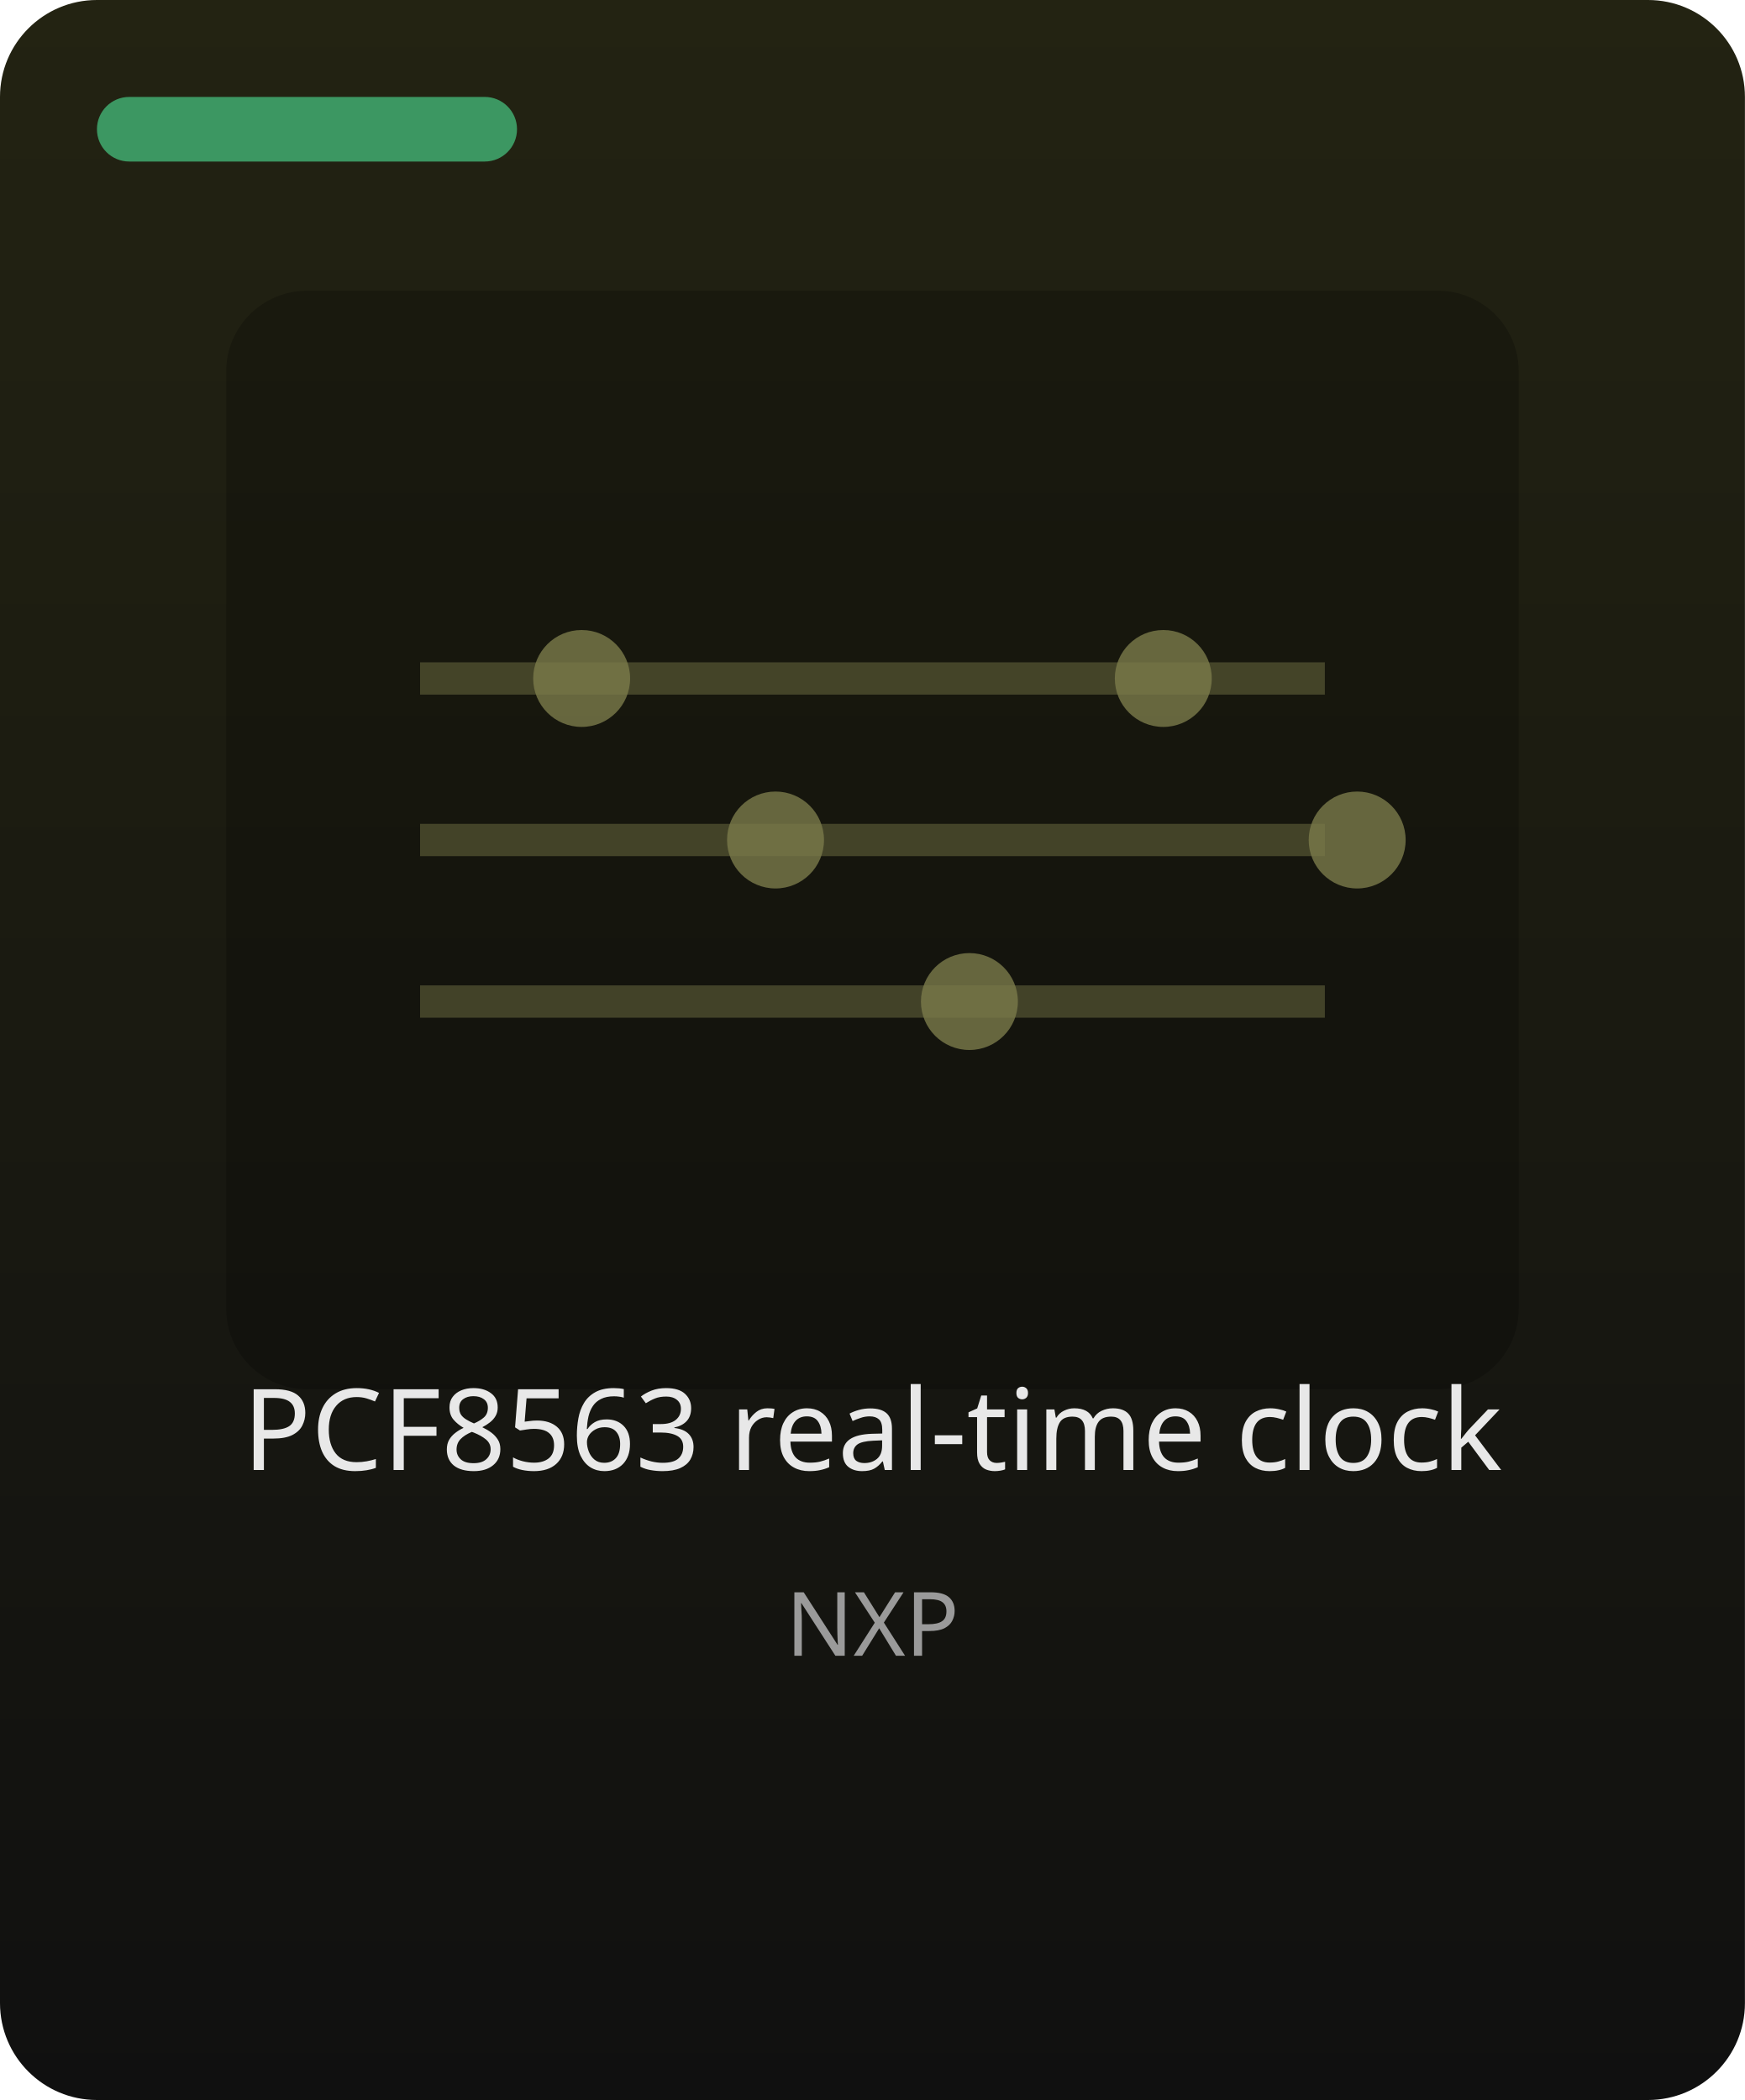
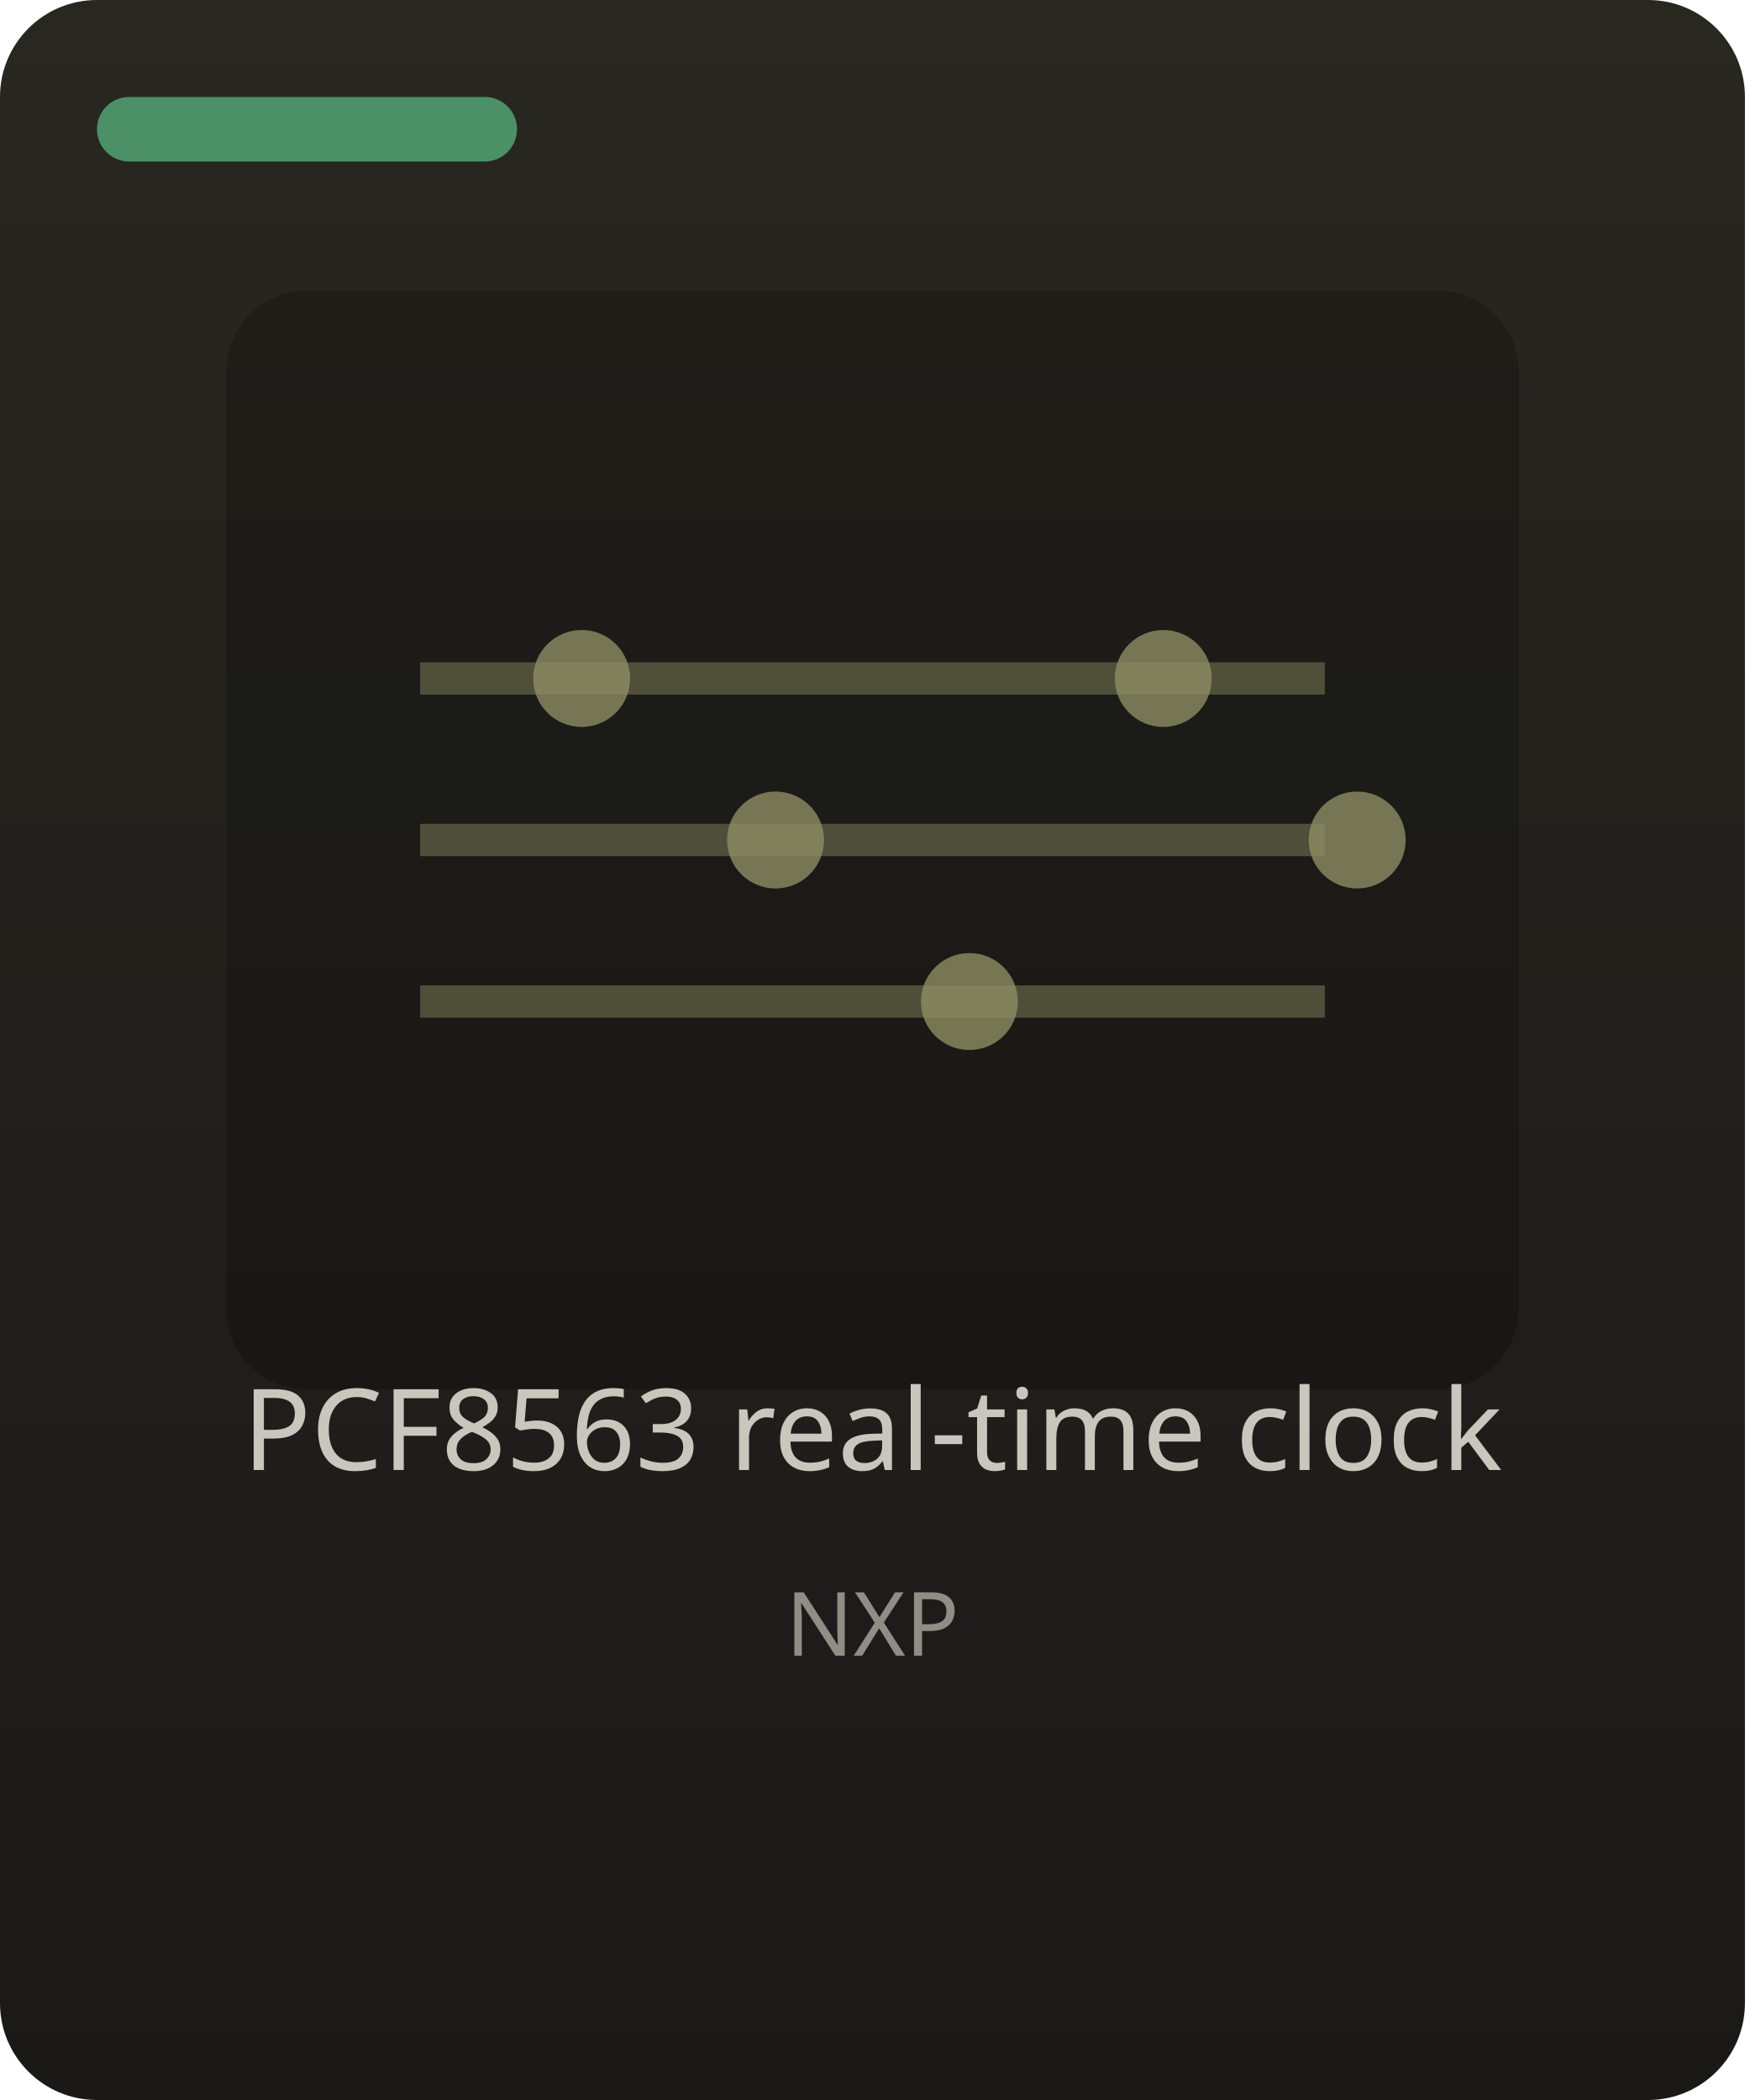
<svg xmlns="http://www.w3.org/2000/svg" viewBox="0 0 216 260" width="216" height="260" role="img" aria-label="PCF8563 real-time clock">
  <defs>
    <linearGradient id="g" x1="0" y1="0" x2="0" y2="1">
-       <stop offset="0" stop-color="#232312" />
-       <stop offset="1" stop-color="#101010" />
+       <stop offset="0" stop-color="#282720" />
+       <stop offset="1" stop-color="#1a1918" />
    </linearGradient>
  </defs>
  <rect width="216" height="260" rx="12" fill="url(#g)" />
  <rect x="28" y="36" width="160" height="136" rx="10" fill="#000" opacity=".22" />
-   <path d="M52 84 h112 M52 104 h112 M52 124 h112" stroke="#7a7a4a" stroke-width="4" opacity=".45" />
-   <circle cx="72" cy="84" r="6" fill="#7a7a4a" opacity=".8" />
-   <circle cx="96" cy="104" r="6" fill="#7a7a4a" opacity=".8" />
-   <circle cx="120" cy="124" r="6" fill="#7a7a4a" opacity=".8" />
-   <circle cx="144" cy="84" r="6" fill="#7a7a4a" opacity=".8" />
-   <circle cx="168" cy="104" r="6" fill="#7a7a4a" opacity=".8" />
-   <rect x="12" y="12" width="52" height="8" rx="4" fill="#3fa46a" opacity=".9" />
-   <text x="108" y="182" text-anchor="middle" font-size="14" fill="#e8e8e8" font-family="ui-sans-serif,system-ui,sans-serif">PCF8563 real-time clock</text>
-   <text x="108" y="205" text-anchor="middle" font-size="11" fill="#9a9a9a" font-family="ui-sans-serif,system-ui,sans-serif">NXP</text>
+   <path d="M52 84 h112 M52 104 h112 M52 124 h112" stroke="#8d8d63" stroke-width="4" opacity=".45" />
+   <circle cx="72" cy="84" r="6" fill="#8d8d63" opacity=".8" />
+   <circle cx="96" cy="104" r="6" fill="#8d8d63" opacity=".8" />
+   <circle cx="120" cy="124" r="6" fill="#8d8d63" opacity=".8" />
+   <circle cx="144" cy="84" r="6" fill="#8d8d63" opacity=".8" />
+   <circle cx="168" cy="104" r="6" fill="#8d8d63" opacity=".8" />
+   <rect x="12" y="12" width="52" height="8" rx="4" fill="#4f9b6f" opacity=".9" />
+   <text x="108" y="182" text-anchor="middle" font-size="14" fill="#c9c6bd" font-family="ui-sans-serif,system-ui,sans-serif">PCF8563 real-time clock</text>
+   <text x="108" y="205" text-anchor="middle" font-size="11" fill="#908d85" font-family="ui-sans-serif,system-ui,sans-serif">NXP</text>
</svg>
